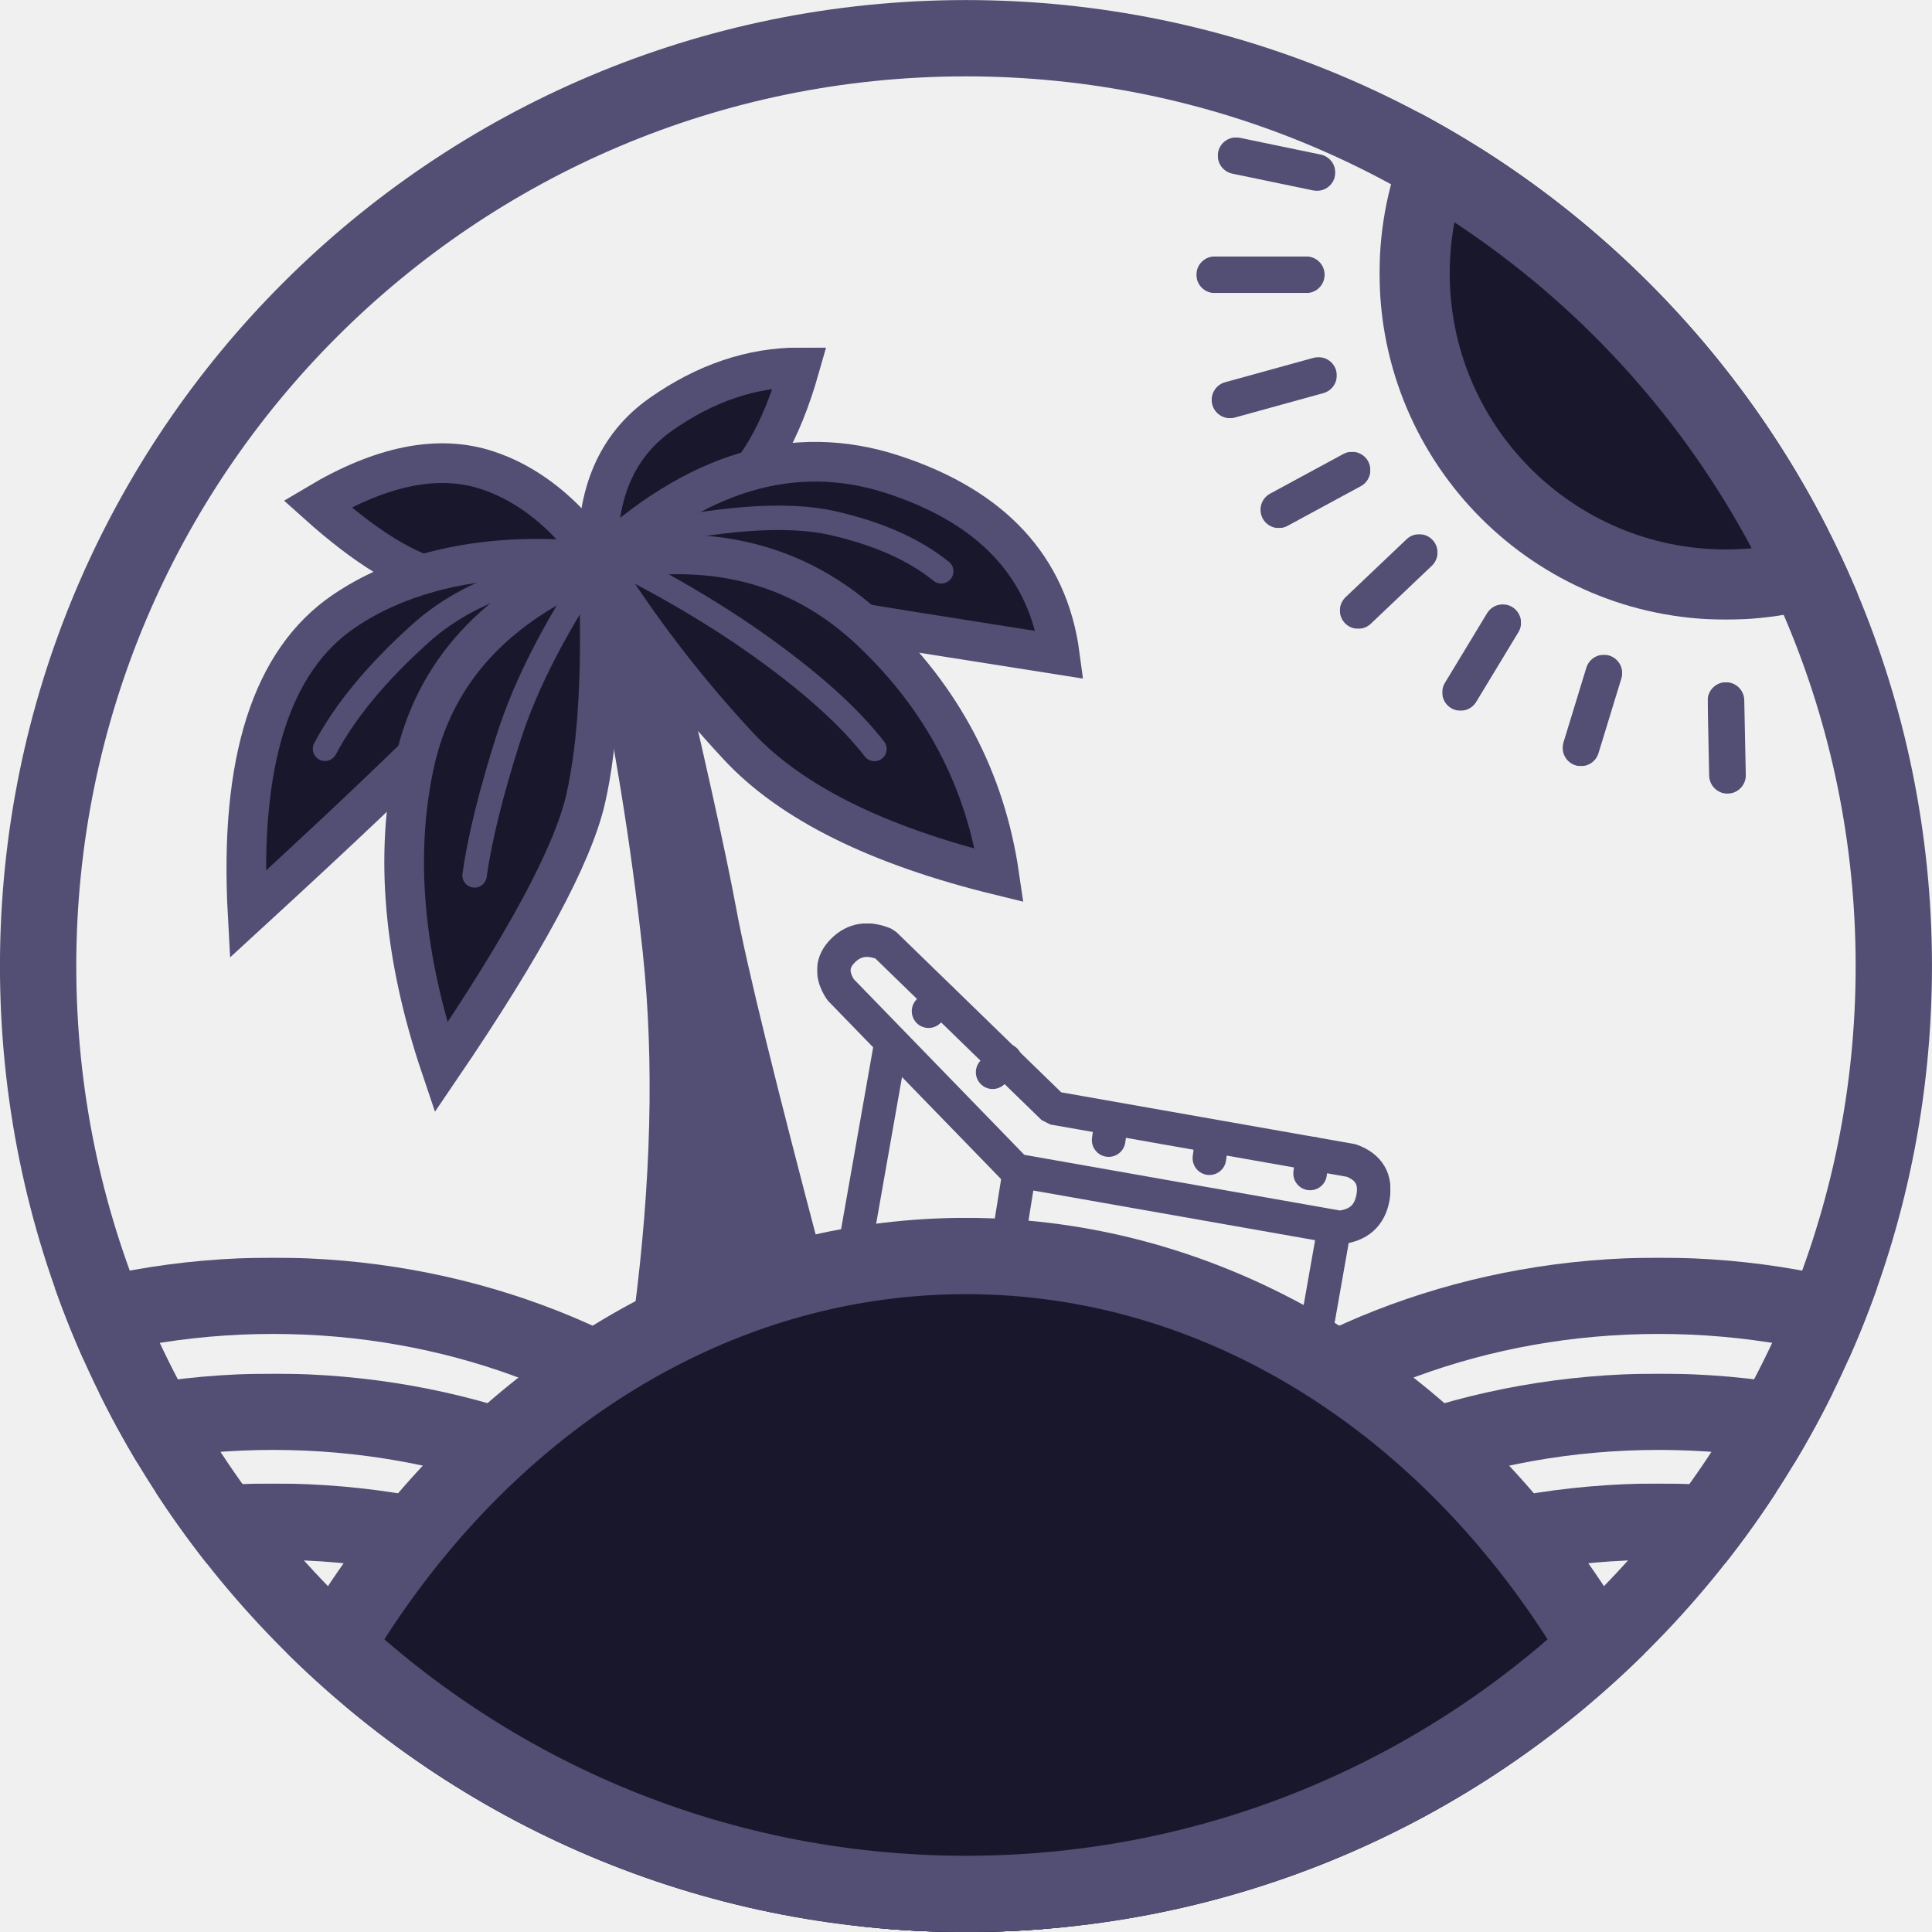
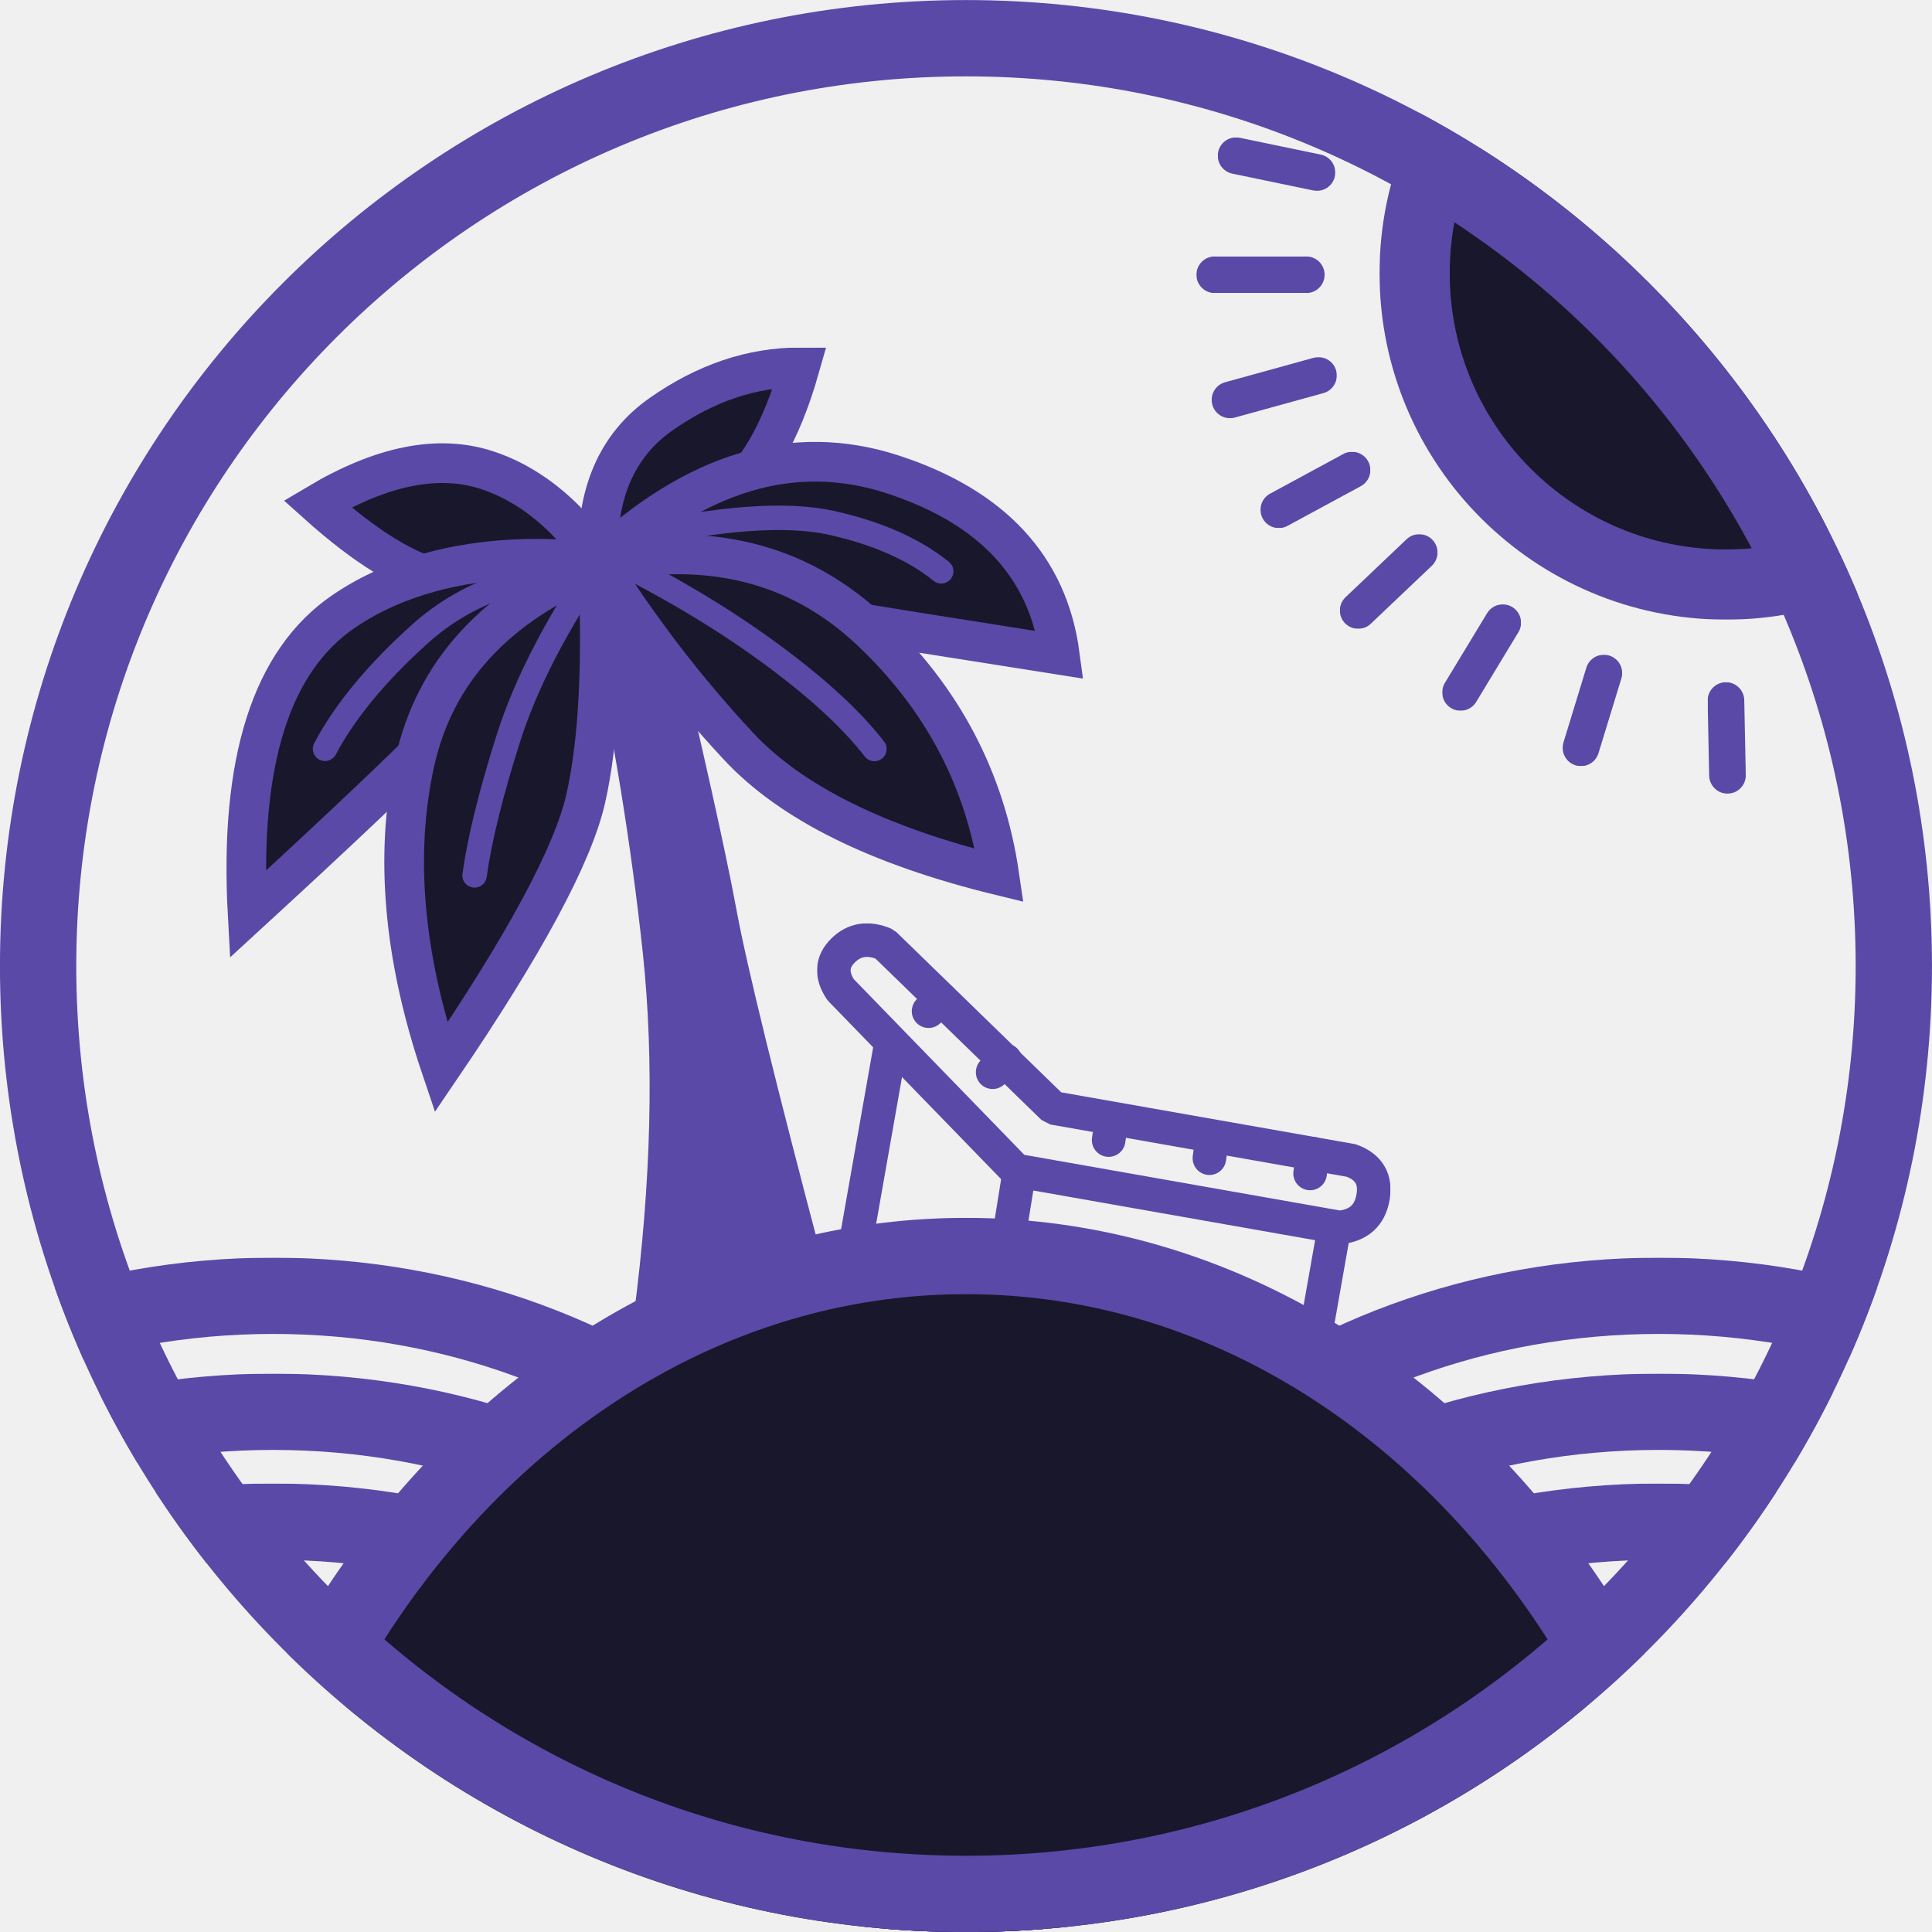
<svg xmlns="http://www.w3.org/2000/svg" width="633px" height="633px" viewBox="0 0 633 633" style="enable-background:new 0 0 633 633;">
  <style>
		.st0{filter:url(#Adobe_OpacityMaskFilter);}
		.st1{fill-rule:evenodd;clip-rule:evenodd;fill:#FFFFFF;}
- 		.st2{mask:url(#mask-2_00000091721759854819266730000000630998209762342325_);fill:none;stroke:#524E74;stroke-width:25;}
+ 		.st2{mask:url(#mask-2_00000091721759854819266730000000630998209762342325_);fill:none;stroke:#5a49a7;stroke-width:25;}
		.st3{filter:url(#Adobe_OpacityMaskFilter_00000170247607771302380380000010448277854789508743_);}
- 		.st4{mask:url(#mask-2_00000062184848775981898770000009181280553193112510_);fill:none;stroke:#524E74;stroke-width:25;}
+ 		.st4{mask:url(#mask-2_00000062184848775981898770000009181280553193112510_);fill:none;stroke:#5a49a7;stroke-width:25;}
		.st5{filter:url(#Adobe_OpacityMaskFilter_00000135688937969961514220000002490349287652642208_);}
- 		.st6{mask:url(#mask-2_00000147901568190797066530000002009596287952406676_);fill:none;stroke:#524E74;stroke-width:25;}
+ 		.st6{mask:url(#mask-2_00000147901568190797066530000002009596287952406676_);fill:none;stroke:#5a49a7;stroke-width:25;}
		.st7{filter:url(#Adobe_OpacityMaskFilter_00000002349728209329458510000006511985810670978433_);}
- 		.st8{mask:url(#mask-2_00000092449531277864416870000001146304364351623811_);fill:none;stroke:#524E74;stroke-width:25;}
+ 		.st8{mask:url(#mask-2_00000092449531277864416870000001146304364351623811_);fill:none;stroke:#5a49a7;stroke-width:25;}
		.st9{filter:url(#Adobe_OpacityMaskFilter_00000152978351263352843430000009999718790476884144_);}
- 		.st10{mask:url(#mask-2_00000013889160468200705040000013972745897118489475_);fill:none;stroke:#524E74;stroke-width:25;}
+ 		.st10{mask:url(#mask-2_00000013889160468200705040000013972745897118489475_);fill:none;stroke:#5a49a7;stroke-width:25;}
		.st11{filter:url(#Adobe_OpacityMaskFilter_00000111192423667178720870000013523568972426330033_);}
- 		.st12{mask:url(#mask-2_00000084489547890501651690000003908440589559746209_);fill:none;stroke:#524E74;stroke-width:25;}
+ 		.st12{mask:url(#mask-2_00000084489547890501651690000003908440589559746209_);fill:none;stroke:#5a49a7;stroke-width:25;}
		.st13{filter:url(#Adobe_OpacityMaskFilter_00000040542151668827820830000014459464103112155563_);}
- 		.st14{mask:url(#mask-2_00000088832920341175532290000018174874997616939917_);fill-rule:evenodd;clip-rule:evenodd;fill:#19172B;stroke:#524E74;stroke-width:25;}
+ 		.st14{mask:url(#mask-2_00000088832920341175532290000018174874997616939917_);fill-rule:evenodd;clip-rule:evenodd;fill:#19172B;stroke:#5a49a7;stroke-width:25;}
		.st15{filter:url(#Adobe_OpacityMaskFilter_00000053537690170928316560000016606524494175291565_);}
- 		.st16{mask:url(#mask-2_00000152972881540485990480000014597215131814133670_);fill-rule:evenodd;clip-rule:evenodd;fill:#19172B;stroke:#524E74;stroke-width:23;}
+ 		.st16{mask:url(#mask-2_00000152972881540485990480000014597215131814133670_);fill-rule:evenodd;clip-rule:evenodd;fill:#19172B;stroke:#5a49a7;stroke-width:23;}
		.st17{filter:url(#Adobe_OpacityMaskFilter_00000178924361790249069220000009783976019917283460_);}
- 		.st18{mask:url(#mask-2_00000083070438844674228080000002347991617523325579_);fill:none;stroke:#524E74;stroke-width:12;stroke-linecap:round;stroke-linejoin:bevel;}
+ 		.st18{mask:url(#mask-2_00000083070438844674228080000002347991617523325579_);fill:none;stroke:#5a49a7;stroke-width:12;stroke-linecap:round;stroke-linejoin:bevel;}
		.st19{filter:url(#Adobe_OpacityMaskFilter_00000126303334699915981540000004711798547271114415_);}
- 		.st20{mask:url(#mask-2_00000032649687488961349110000006417921855263936441_);fill:none;stroke:#524E74;stroke-width:12;stroke-linecap:round;stroke-linejoin:bevel;}
+ 		.st20{mask:url(#mask-2_00000032649687488961349110000006417921855263936441_);fill:none;stroke:#5a49a7;stroke-width:12;stroke-linecap:round;stroke-linejoin:bevel;}
		.st21{filter:url(#Adobe_OpacityMaskFilter_00000139270872327048014960000013480260318699711909_);}
- 		.st22{mask:url(#mask-2_00000083774460349024491380000014485352367896092853_);fill:none;stroke:#524E74;stroke-width:12;stroke-linecap:round;stroke-linejoin:bevel;}
+ 		.st22{mask:url(#mask-2_00000083774460349024491380000014485352367896092853_);fill:none;stroke:#5a49a7;stroke-width:12;stroke-linecap:round;stroke-linejoin:bevel;}
		.st23{filter:url(#Adobe_OpacityMaskFilter_00000006676847580595497890000017946442506700748986_);}
- 		.st24{mask:url(#mask-2_00000160897756712264869650000006148997812989194665_);fill:none;stroke:#524E74;stroke-width:12;stroke-linecap:round;stroke-linejoin:bevel;}
+ 		.st24{mask:url(#mask-2_00000160897756712264869650000006148997812989194665_);fill:none;stroke:#5a49a7;stroke-width:12;stroke-linecap:round;stroke-linejoin:bevel;}
		.st25{filter:url(#Adobe_OpacityMaskFilter_00000154421565447832248930000014125407078341210246_);}
- 		.st26{mask:url(#mask-2_00000058576962402620023790000007730412934568961437_);fill:none;stroke:#524E74;stroke-width:12;stroke-linecap:round;stroke-linejoin:bevel;}
+ 		.st26{mask:url(#mask-2_00000058576962402620023790000007730412934568961437_);fill:none;stroke:#5a49a7;stroke-width:12;stroke-linecap:round;stroke-linejoin:bevel;}
		.st27{filter:url(#Adobe_OpacityMaskFilter_00000123419772231139608570000010865619072757698979_);}
- 		.st28{mask:url(#mask-2_00000018959748841068026660000003094327067455325079_);fill:none;stroke:#524E74;stroke-width:12;stroke-linecap:round;stroke-linejoin:bevel;}
+ 		.st28{mask:url(#mask-2_00000018959748841068026660000003094327067455325079_);fill:none;stroke:#5a49a7;stroke-width:12;stroke-linecap:round;stroke-linejoin:bevel;}
		.st29{filter:url(#Adobe_OpacityMaskFilter_00000035494942407828037900000011728133288487686793_);}
- 		.st30{mask:url(#mask-2_00000150819522538332555090000004686394428749410693_);fill:none;stroke:#524E74;stroke-width:12;stroke-linecap:round;stroke-linejoin:bevel;}
+ 		.st30{mask:url(#mask-2_00000150819522538332555090000004686394428749410693_);fill:none;stroke:#5a49a7;stroke-width:12;stroke-linecap:round;stroke-linejoin:bevel;}
		.st31{filter:url(#Adobe_OpacityMaskFilter_00000093178254518125170090000014685913533908212380_);}
- 		.st32{mask:url(#mask-2_00000012443406583567997390000008182480689242509467_);fill:none;stroke:#524E74;stroke-width:12;stroke-linecap:round;stroke-linejoin:bevel;}
- 		.st33{fill:none;stroke:#524E74;stroke-width:25;}
+ 		.st32{mask:url(#mask-2_00000012443406583567997390000008182480689242509467_);fill:none;stroke:#5a49a7;stroke-width:12;stroke-linecap:round;stroke-linejoin:bevel;}
+ 		.st33{fill:none;stroke:#5a49a7;stroke-width:25;}
		.st34{filter:url(#Adobe_OpacityMaskFilter_00000140732551022666131580000004482526019331622534_);}
		.st35{mask:url(#mask-4_00000101097475927686506890000010885949424613341370_);}
- 		.st36{fill-rule:evenodd;clip-rule:evenodd;fill:#524E74;stroke:#524E74;stroke-miterlimit:10;}
- 		.st37{fill-rule:evenodd;clip-rule:evenodd;fill:#19172B;stroke:#524E74;stroke-width:13;}
- 		.st38{fill:none;stroke:#524E74;stroke-width:8;stroke-linecap:round;}
+ 		.st36{fill-rule:evenodd;clip-rule:evenodd;fill:#5a49a7;stroke:#5a49a7;stroke-miterlimit:10;}
+ 		.st37{fill-rule:evenodd;clip-rule:evenodd;fill:#19172B;stroke:#5a49a7;stroke-width:13;}
+ 		.st38{fill:none;stroke:#5a49a7;stroke-width:8;stroke-linecap:round;}
		.st39{filter:url(#Adobe_OpacityMaskFilter_00000104684669728321126300000008121870809570874802_);}
		.st40{mask:url(#mask-4_00000165944389095636032380000018146839708117244037_);}
- 		.st41{fill:none;stroke:#524E74;stroke-width:11;stroke-linecap:round;stroke-linejoin:bevel;}
+ 		.st41{fill:none;stroke:#5a49a7;stroke-width:11;stroke-linecap:round;stroke-linejoin:bevel;}
	</style>
  <g id="Logo">
    <g id="Group-3">
      <g id="Oval-Copy">
        <defs>
          <filter id="Adobe_OpacityMaskFilter" filterUnits="userSpaceOnUse" x="-137.51" y="412.05" width="454" height="396.94">
            <feColorMatrix type="matrix" values="1 0 0 0 0  0 1 0 0 0  0 0 1 0 0  0 0 0 1 0" />
          </filter>
        </defs>
        <mask maskUnits="userSpaceOnUse" x="-137.51" y="412.05" width="454" height="396.94" id="mask-2_00000091721759854819266730000000630998209762342325_">
          <g class="st0">
            <circle id="path-1_00000064335323766263917480000000661331333764423614_" class="st1" cx="316.49" cy="316.52" r="316.5" />
          </g>
        </mask>
        <ellipse id="Oval-Copy-2" class="st2" cx="89.49" cy="610.52" rx="214.5" ry="185.97" />
        <defs>
          <filter id="Adobe_OpacityMaskFilter_00000096037513362122660300000001540386652908401033_" filterUnits="userSpaceOnUse" x="316.49" y="412.05" width="454" height="396.94">
            <feColorMatrix type="matrix" values="1 0 0 0 0  0 1 0 0 0  0 0 1 0 0  0 0 0 1 0" />
          </filter>
        </defs>
        <mask maskUnits="userSpaceOnUse" x="316.49" y="412.05" width="454" height="396.94" id="mask-2_00000062184848775981898770000009181280553193112510_">
          <g style="filter:url(#Adobe_OpacityMaskFilter_00000096037513362122660300000001540386652908401033_);">
            <circle id="path-1_00000136408011256379083820000000157548593196273577_" class="st1" cx="316.49" cy="316.52" r="316.5" />
          </g>
        </mask>
        <ellipse id="Oval-Copy-3" class="st4" cx="543.49" cy="610.52" rx="214.5" ry="185.97" />
        <defs>
          <filter id="Adobe_OpacityMaskFilter_00000117677862965950612440000017950017156170187667_" filterUnits="userSpaceOnUse" x="-137.51" y="450.05" width="454" height="396.94">
            <feColorMatrix type="matrix" values="1 0 0 0 0  0 1 0 0 0  0 0 1 0 0  0 0 0 1 0" />
          </filter>
        </defs>
        <mask maskUnits="userSpaceOnUse" x="-137.51" y="450.05" width="454" height="396.94" id="mask-2_00000147901568190797066530000002009596287952406676_">
          <g style="filter:url(#Adobe_OpacityMaskFilter_00000117677862965950612440000017950017156170187667_);">
            <circle id="path-1_00000178898068198321913470000009410045096123584164_" class="st1" cx="316.49" cy="316.52" r="316.5" />
          </g>
        </mask>
        <ellipse id="Oval-Copy-5" class="st6" cx="89.49" cy="648.52" rx="214.5" ry="185.97" />
        <defs>
          <filter id="Adobe_OpacityMaskFilter_00000058561756159103631260000012957508112056403891_" filterUnits="userSpaceOnUse" x="316.49" y="450.05" width="454" height="396.94">
            <feColorMatrix type="matrix" values="1 0 0 0 0  0 1 0 0 0  0 0 1 0 0  0 0 0 1 0" />
          </filter>
        </defs>
        <mask maskUnits="userSpaceOnUse" x="316.49" y="450.05" width="454" height="396.94" id="mask-2_00000092449531277864416870000001146304364351623811_">
          <g style="filter:url(#Adobe_OpacityMaskFilter_00000058561756159103631260000012957508112056403891_);">
            <circle id="path-1_00000167370698153965429970000003004515658596008321_" class="st1" cx="316.49" cy="316.52" r="316.5" />
          </g>
        </mask>
        <ellipse id="Oval-Copy-4" class="st8" cx="543.49" cy="648.52" rx="214.5" ry="185.97" />
        <defs>
          <filter id="Adobe_OpacityMaskFilter_00000093147168372457688920000010134898319931204746_" filterUnits="userSpaceOnUse" x="-137.51" y="486.05" width="454" height="396.94">
            <feColorMatrix type="matrix" values="1 0 0 0 0  0 1 0 0 0  0 0 1 0 0  0 0 0 1 0" />
          </filter>
        </defs>
        <mask maskUnits="userSpaceOnUse" x="-137.51" y="486.05" width="454" height="396.94" id="mask-2_00000013889160468200705040000013972745897118489475_">
          <g style="filter:url(#Adobe_OpacityMaskFilter_00000093147168372457688920000010134898319931204746_);">
            <circle id="path-1_00000042735522770987475470000008409886755872756656_" class="st1" cx="316.49" cy="316.52" r="316.5" />
          </g>
        </mask>
        <ellipse id="Oval-Copy-7" class="st10" cx="89.49" cy="684.52" rx="214.5" ry="185.97" />
        <defs>
          <filter id="Adobe_OpacityMaskFilter_00000109708009289798874820000012045121495599318181_" filterUnits="userSpaceOnUse" x="316.49" y="486.05" width="454" height="396.94">
            <feColorMatrix type="matrix" values="1 0 0 0 0  0 1 0 0 0  0 0 1 0 0  0 0 0 1 0" />
          </filter>
        </defs>
        <mask maskUnits="userSpaceOnUse" x="316.49" y="486.05" width="454" height="396.94" id="mask-2_00000084489547890501651690000003908440589559746209_">
          <g style="filter:url(#Adobe_OpacityMaskFilter_00000109708009289798874820000012045121495599318181_);">
            <circle id="path-1_00000135681434826109860590000007157501597219172021_" class="st1" cx="316.49" cy="316.52" r="316.5" />
          </g>
        </mask>
        <ellipse id="Oval-Copy-6" class="st12" cx="543.49" cy="684.52" rx="214.5" ry="185.97" />
        <defs>
          <filter id="Adobe_OpacityMaskFilter_00000160900424109263028880000013954569881334020250_" filterUnits="userSpaceOnUse" x="50.49" y="399.02" width="532" height="633">
            <feColorMatrix type="matrix" values="1 0 0 0 0  0 1 0 0 0  0 0 1 0 0  0 0 0 1 0" />
          </filter>
        </defs>
        <mask maskUnits="userSpaceOnUse" x="50.49" y="399.02" width="532" height="633" id="mask-2_00000088832920341175532290000018174874997616939917_">
          <g style="filter:url(#Adobe_OpacityMaskFilter_00000160900424109263028880000013954569881334020250_);">
            <circle id="path-1_00000126319244343577750990000013531249889289986204_" class="st1" cx="316.49" cy="316.52" r="316.5" />
          </g>
        </mask>
        <ellipse class="st14" cx="316.49" cy="715.52" rx="253.5" ry="304" />
        <defs>
          <filter id="Adobe_OpacityMaskFilter_00000065036834802443302470000010042288348207999659_" filterUnits="userSpaceOnUse" x="451.99" y="-23.98" width="227" height="227">
            <feColorMatrix type="matrix" values="1 0 0 0 0  0 1 0 0 0  0 0 1 0 0  0 0 0 1 0" />
          </filter>
        </defs>
        <mask maskUnits="userSpaceOnUse" x="451.99" y="-23.98" width="227" height="227" id="mask-2_00000152972881540485990480000014597215131814133670_">
          <g style="filter:url(#Adobe_OpacityMaskFilter_00000065036834802443302470000010042288348207999659_);">
            <circle id="path-1_00000038375852315719098570000009130595512668020917_" class="st1" cx="316.49" cy="316.52" r="316.5" />
          </g>
        </mask>
        <circle id="Oval" class="st16" cx="565.49" cy="89.52" r="102" />
        <defs>
          <filter id="Adobe_OpacityMaskFilter_00000099642730707377378880000000518430462791048381_" filterUnits="userSpaceOnUse" x="391.99" y="84.02" width="42" height="12">
            <feColorMatrix type="matrix" values="1 0 0 0 0  0 1 0 0 0  0 0 1 0 0  0 0 0 1 0" />
          </filter>
        </defs>
        <mask maskUnits="userSpaceOnUse" x="391.99" y="84.02" width="42" height="12" id="mask-2_00000083070438844674228080000002347991617523325579_">
          <g style="filter:url(#Adobe_OpacityMaskFilter_00000099642730707377378880000000518430462791048381_);">
            <circle id="path-1_00000152254631600651613290000012887279427919208893_" class="st1" cx="316.49" cy="316.52" r="316.5" />
          </g>
        </mask>
        <line id="Line" class="st18" x1="427.99" y1="90.02" x2="397.99" y2="90.02" />
        <defs>
          <filter id="Adobe_OpacityMaskFilter_00000020386630561174735410000008357746984703803031_" filterUnits="userSpaceOnUse" x="398.99" y="45.02" width="38.5" height="17.5">
            <feColorMatrix type="matrix" values="1 0 0 0 0  0 1 0 0 0  0 0 1 0 0  0 0 0 1 0" />
          </filter>
        </defs>
        <mask maskUnits="userSpaceOnUse" x="398.99" y="45.02" width="38.5" height="17.5" id="mask-2_00000032649687488961349110000006417921855263936441_">
          <g style="filter:url(#Adobe_OpacityMaskFilter_00000020386630561174735410000008357746984703803031_);">
            <circle id="path-1_00000067928250019931325620000016646375874103240863_" class="st1" cx="316.49" cy="316.52" r="316.5" />
          </g>
        </mask>
        <line id="Line-Copy-4" class="st20" x1="431.49" y1="56.52" x2="404.99" y2="51.02" />
        <defs>
          <filter id="Adobe_OpacityMaskFilter_00000092458058709070182190000018348960993254727081_" filterUnits="userSpaceOnUse" x="396.99" y="117.02" width="41" height="20">
            <feColorMatrix type="matrix" values="1 0 0 0 0  0 1 0 0 0  0 0 1 0 0  0 0 0 1 0" />
          </filter>
        </defs>
        <mask maskUnits="userSpaceOnUse" x="396.99" y="117.02" width="41" height="20" id="mask-2_00000083774460349024491380000014485352367896092853_">
          <g style="filter:url(#Adobe_OpacityMaskFilter_00000092458058709070182190000018348960993254727081_);">
            <circle id="path-1_00000089568183953623049200000005980355624988341181_" class="st1" cx="316.49" cy="316.52" r="316.5" />
          </g>
        </mask>
        <line id="Line-Copy" class="st22" x1="431.99" y1="123.02" x2="402.99" y2="131.02" />
        <defs>
          <filter id="Adobe_OpacityMaskFilter_00000156556735722776645320000016158676892160567957_" filterUnits="userSpaceOnUse" x="412.99" y="148.02" width="36" height="25">
            <feColorMatrix type="matrix" values="1 0 0 0 0  0 1 0 0 0  0 0 1 0 0  0 0 0 1 0" />
          </filter>
        </defs>
        <mask maskUnits="userSpaceOnUse" x="412.99" y="148.02" width="36" height="25" id="mask-2_00000160897756712264869650000006148997812989194665_">
          <g style="filter:url(#Adobe_OpacityMaskFilter_00000156556735722776645320000016158676892160567957_);">
            <circle id="path-1_00000036940813997485650630000012613893378417389189_" class="st1" cx="316.49" cy="316.52" r="316.5" />
          </g>
        </mask>
        <line id="Line-Copy-2" class="st24" x1="442.99" y1="154.02" x2="418.99" y2="167.02" />
        <defs>
          <filter id="Adobe_OpacityMaskFilter_00000147183358659359438310000000315270284552502412_" filterUnits="userSpaceOnUse" x="438.99" y="175.02" width="32" height="31">
            <feColorMatrix type="matrix" values="1 0 0 0 0  0 1 0 0 0  0 0 1 0 0  0 0 0 1 0" />
          </filter>
        </defs>
        <mask maskUnits="userSpaceOnUse" x="438.99" y="175.02" width="32" height="31" id="mask-2_00000058576962402620023790000007730412934568961437_">
          <g style="filter:url(#Adobe_OpacityMaskFilter_00000147183358659359438310000000315270284552502412_);">
            <circle id="path-1_00000072983789345661082490000004053203797806413754_" class="st1" cx="316.49" cy="316.52" r="316.5" />
          </g>
        </mask>
        <line id="Line-Copy-3" class="st26" x1="464.99" y1="181.02" x2="444.99" y2="200.02" />
        <defs>
          <filter id="Adobe_OpacityMaskFilter_00000166663338574169720300000009996972663903918980_" filterUnits="userSpaceOnUse" x="472.53" y="198.02" width="25.83" height="34.85">
            <feColorMatrix type="matrix" values="1 0 0 0 0  0 1 0 0 0  0 0 1 0 0  0 0 0 1 0" />
          </filter>
        </defs>
        <mask maskUnits="userSpaceOnUse" x="472.53" y="198.02" width="25.83" height="34.85" id="mask-2_00000018959748841068026660000003094327067455325079_">
          <g style="filter:url(#Adobe_OpacityMaskFilter_00000166663338574169720300000009996972663903918980_);">
            <circle id="path-1_00000167392000634357473640000011033222471314752157_" class="st1" cx="316.49" cy="316.52" r="316.5" />
          </g>
        </mask>
        <line id="Line-Copy-6" class="st28" x1="492.36" y1="204.02" x2="478.53" y2="226.86" />
        <defs>
          <filter id="Adobe_OpacityMaskFilter_00000084504375883948204880000008781805591344162976_" filterUnits="userSpaceOnUse" x="511.99" y="214.52" width="19.5" height="36.5">
            <feColorMatrix type="matrix" values="1 0 0 0 0  0 1 0 0 0  0 0 1 0 0  0 0 0 1 0" />
          </filter>
        </defs>
        <mask maskUnits="userSpaceOnUse" x="511.99" y="214.52" width="19.5" height="36.5" id="mask-2_00000150819522538332555090000004686394428749410693_">
          <g style="filter:url(#Adobe_OpacityMaskFilter_00000084504375883948204880000008781805591344162976_);">
            <circle id="path-1_00000119094867465081269620000015137526551798595724_" class="st1" cx="316.49" cy="316.52" r="316.5" />
          </g>
        </mask>
        <line id="Line-Copy-7" class="st30" x1="525.49" y1="220.52" x2="517.99" y2="245.02" />
        <defs>
          <filter id="Adobe_OpacityMaskFilter_00000043435165296478126870000009465408157588095919_" filterUnits="userSpaceOnUse" x="559.49" y="223.52" width="12.5" height="36.5">
            <feColorMatrix type="matrix" values="1 0 0 0 0  0 1 0 0 0  0 0 1 0 0  0 0 0 1 0" />
          </filter>
        </defs>
        <mask maskUnits="userSpaceOnUse" x="559.49" y="223.52" width="12.5" height="36.5" id="mask-2_00000012443406583567997390000008182480689242509467_">
          <g style="filter:url(#Adobe_OpacityMaskFilter_00000043435165296478126870000009465408157588095919_);">
            <circle id="path-1_00000163058326095168250080000005695832531836400517_" class="st1" cx="316.49" cy="316.52" r="316.5" />
          </g>
        </mask>
        <line id="Line-Copy-5" class="st32" x1="565.49" y1="229.52" x2="565.99" y2="254.02" />
      </g>
      <circle class="st33" cx="316.49" cy="316.52" r="304" />
      <defs>
        <filter id="Adobe_OpacityMaskFilter_00000061437122231279428530000014961285939954877614_" filterUnits="userSpaceOnUse" x="74.2" y="113.87" width="280.63" height="318.05">
          <feColorMatrix type="matrix" values="1 0 0 0 0  0 1 0 0 0  0 0 1 0 0  0 0 0 1 0" />
        </filter>
      </defs>
      <mask maskUnits="userSpaceOnUse" x="74.2" y="113.87" width="280.63" height="318.05" id="mask-4_00000101097475927686506890000010885949424613341370_">
        <g style="filter:url(#Adobe_OpacityMaskFilter_00000061437122231279428530000014961285939954877614_);">
          <circle id="path-3_00000168074771591323727050000000143754273232573602_" class="st1" cx="316.49" cy="316.52" r="316.5" />
        </g>
      </mask>
      <g id="Group" class="st35">
        <g transform="translate(212.2377, 279.787) rotate(3) translate(-212.2377, -279.787)translate(80.8271, 117.9649)">
          <path id="Path-7" class="st36" d="M108.49,86.14c10.01,36.8,17.83,72.8,23.47,107.98c5.63,35.18,6.73,74.9,3.29,119.16       l60.28-19.85c-18.69-58.15-30.25-96.45-34.67-114.9c-4.42-18.45-13.53-51.21-27.33-98.26L108.49,86.14" />
          <path id="Path-3" class="st37" d="M110.14,66.93c0,0-13.74-21.43-37.97-27.94c-16.15-4.35-34.43,0.31-54.85,13.97       c16.63,13.41,30.6,20.99,41.94,22.76C76.26,78.38,110.14,66.93,110.14,66.93z" />
          <path id="Path-2" class="st37" d="M110.14,67.54c0,0-47.88-6.03-82.27,20.05C4.94,104.97-3.85,138.59,1.52,188.45       c28.84-29.39,49.48-51.12,61.92-65.21C82.09,102.1,110.14,67.54,110.14,67.54z" />
          <path id="Path-4" class="st37" d="M110.14,66.93c-1.99-21.83,4.04-38.23,18.08-49.22s28.91-16.88,44.59-17.7       c-4.94,21.65-12.56,36.52-22.86,44.61C139.65,52.72,126.38,60.16,110.14,66.93z" />
          <path id="Path-5" class="st37" d="M110.14,67.54c30.28-31.67,61.96-43.02,95.05-34.06s52.3,27.67,57.62,56.14       c-35.41-3.68-60.86-6.38-76.34-8.1S145.55,75.13,110.14,67.54z" />
          <path id="Path-6" class="st37" d="M110.14,67.54c35.38-9.43,65.46-3.68,90.22,17.27s40.24,46.95,46.44,78.01       c-40.21-7.62-69.41-20.23-87.6-37.84S124.66,88.22,110.14,67.54z" />
          <path id="Path" class="st37" d="M110.14,67.54c-32.82,15.55-51.69,38.44-56.62,68.69s-0.3,63.25,13.9,99.02       c25.24-41.65,39.48-71.77,42.72-90.36S113.38,100.51,110.14,67.54z" />
          <path id="Path-17" class="st38" d="M111.54,65.26c-13.66,22.36-22.89,42.66-27.67,60.92c-4.78,18.26-7.71,33.47-8.77,45.63" />
          <path id="Path-18" class="st38" d="M110.11,68.71c-24.29,3-43.23,11.28-56.83,24.84s-23.36,26.69-29.28,39.41" />
          <path id="Path-19" class="st38" d="M119.3,58.91c29.32-8.28,51.54-11.12,66.66-8.55c15.13,2.58,27.33,7.23,36.62,13.96" />
          <path id="Path-20" class="st38" d="M111.55,64.39c20.75,8.8,39.25,18.48,55.51,29.05c16.26,10.57,28.49,20.62,36.71,30.16" />
        </g>
      </g>
      <defs>
        <filter id="Adobe_OpacityMaskFilter_00000152250535380446607000000009936909616274537897_" filterUnits="userSpaceOnUse" x="267.71" y="302.54" width="187.88" height="134.76">
          <feColorMatrix type="matrix" values="1 0 0 0 0  0 1 0 0 0  0 0 1 0 0  0 0 0 1 0" />
        </filter>
      </defs>
      <mask maskUnits="userSpaceOnUse" x="267.71" y="302.54" width="187.88" height="134.76" id="mask-4_00000165944389095636032380000018146839708117244037_">
        <g style="filter:url(#Adobe_OpacityMaskFilter_00000152250535380446607000000009936909616274537897_);">
          <circle id="path-3_00000128451323654298952560000002603664423906668985_" class="st1" cx="316.49" cy="316.52" r="316.5" />
        </g>
      </mask>
      <g id="Group-2" class="st40">
        <g transform="translate(359.1965, 370.0152) scale(-1, 1) rotate(-10) translate(-359.1965, -370.0152)translate(259.1965, 321.8281)">
          <path id="Path-8" class="st41" d="M115.12,43.74l-99.17,0c-6.07,1.09-9.1,4.64-9.1,10.66c0,6.02,3.03,9.89,9.1,11.61l107.61,0       l66.89-48.33c3.99-4.21,4.48-8.46,1.47-12.75c-3-4.28-7.37-5.77-13.1-4.46L115.12,43.74z" />
          <line id="Path-9" class="st41" x1="17.6" y1="67.39" x2="17.6" y2="96.39" />
          <line id="Path-10" class="st41" x1="171.17" y1="31.77" x2="171.17" y2="94.77" />
          <line id="Path-10-Copy" class="st41" x1="122.43" y1="66.49" x2="122" y2="93.91" />
          <line id="Path-12" class="st41" x1="28.51" y1="50.26" x2="28.78" y2="43.72" />
          <line id="Path-13" class="st41" x1="61.87" y1="51.07" x2="62.15" y2="44.53" />
          <line id="Path-14" class="st41" x1="95.41" y1="50.95" x2="95.6" y2="44.79" />
          <line id="Path-15" class="st41" x1="136.7" y1="35.66" x2="133.28" y2="31.09" />
          <line id="Path-16" class="st41" x1="160.85" y1="19.61" x2="157.43" y2="15.04" />
        </g>
      </g>
    </g>
  </g>
</svg>
